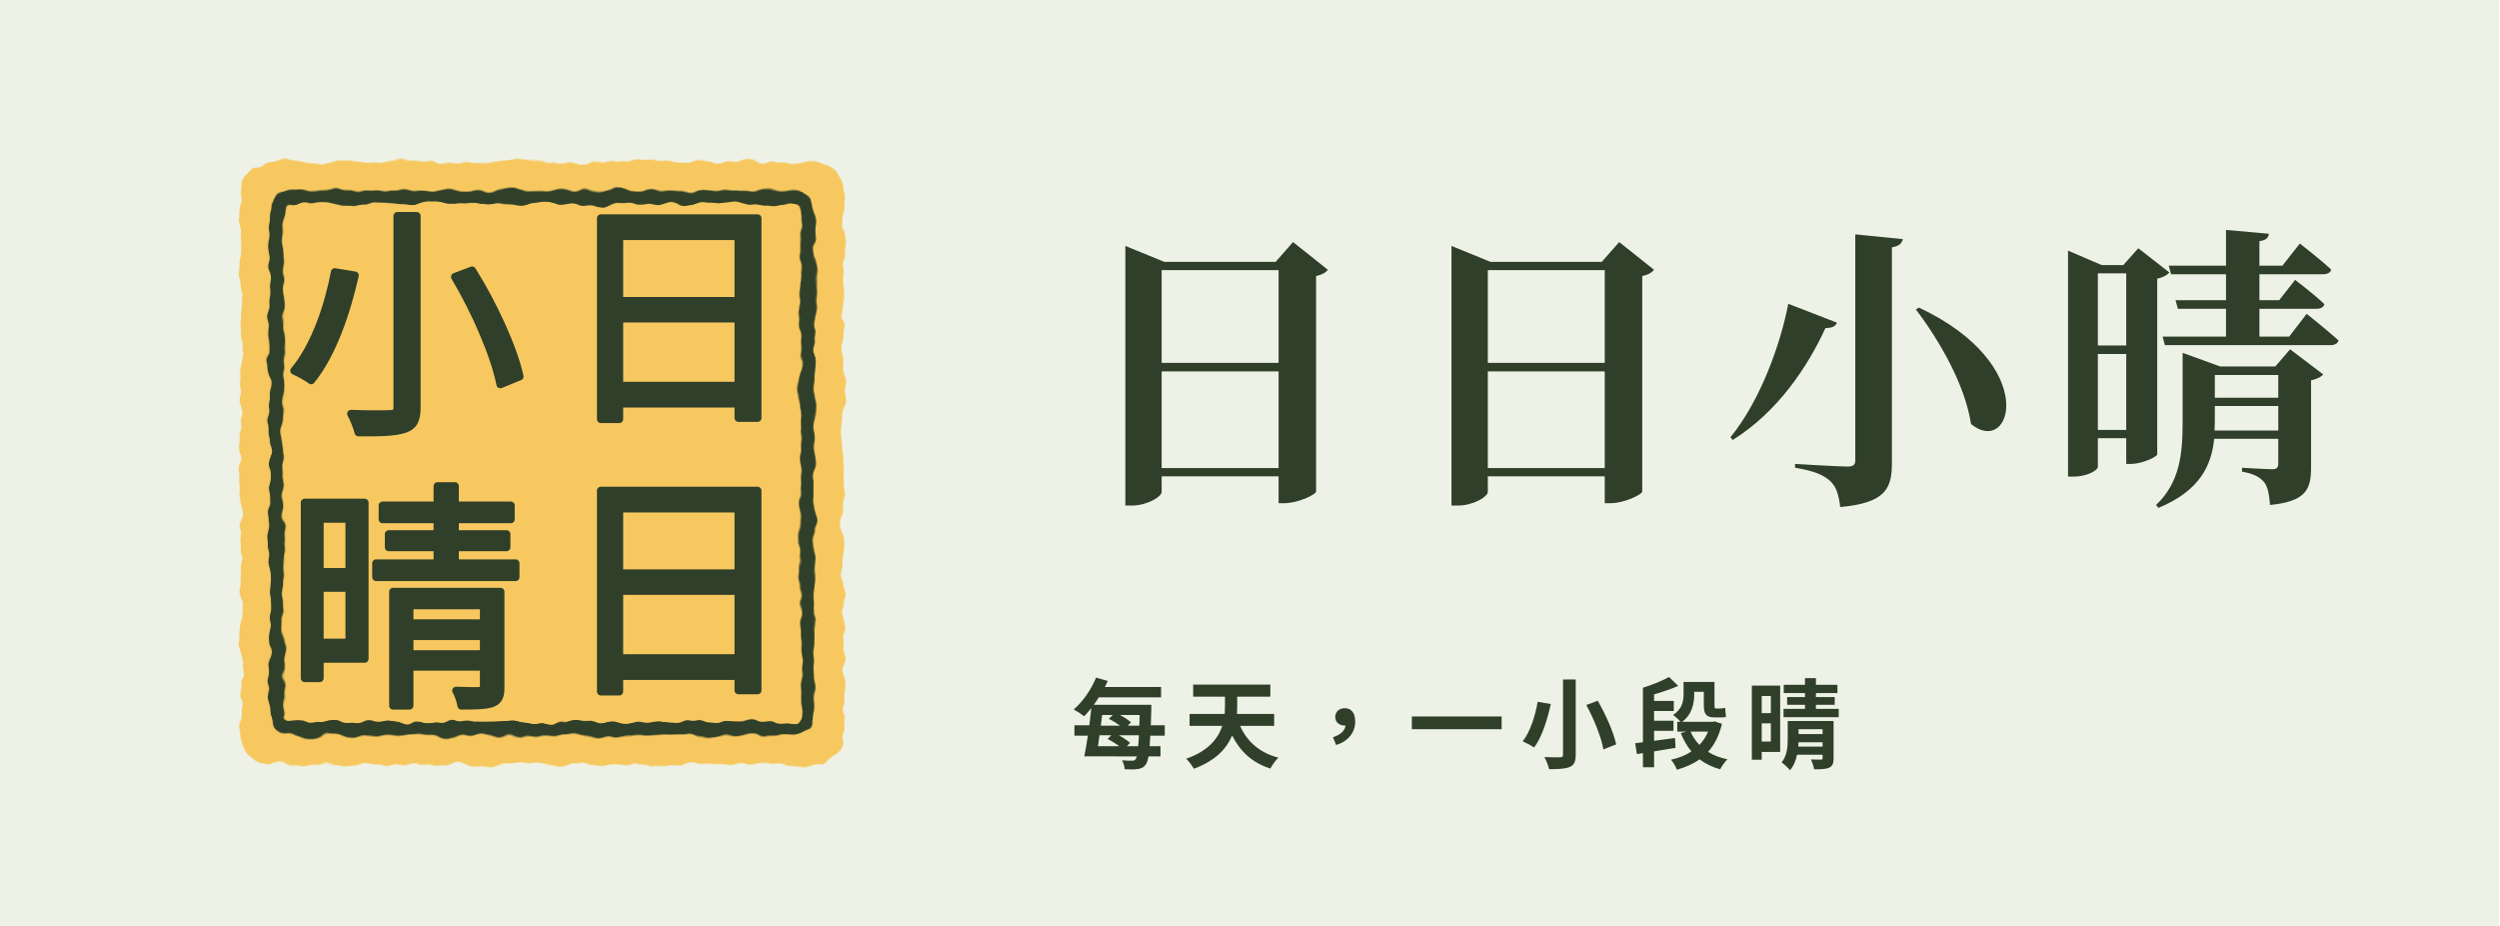
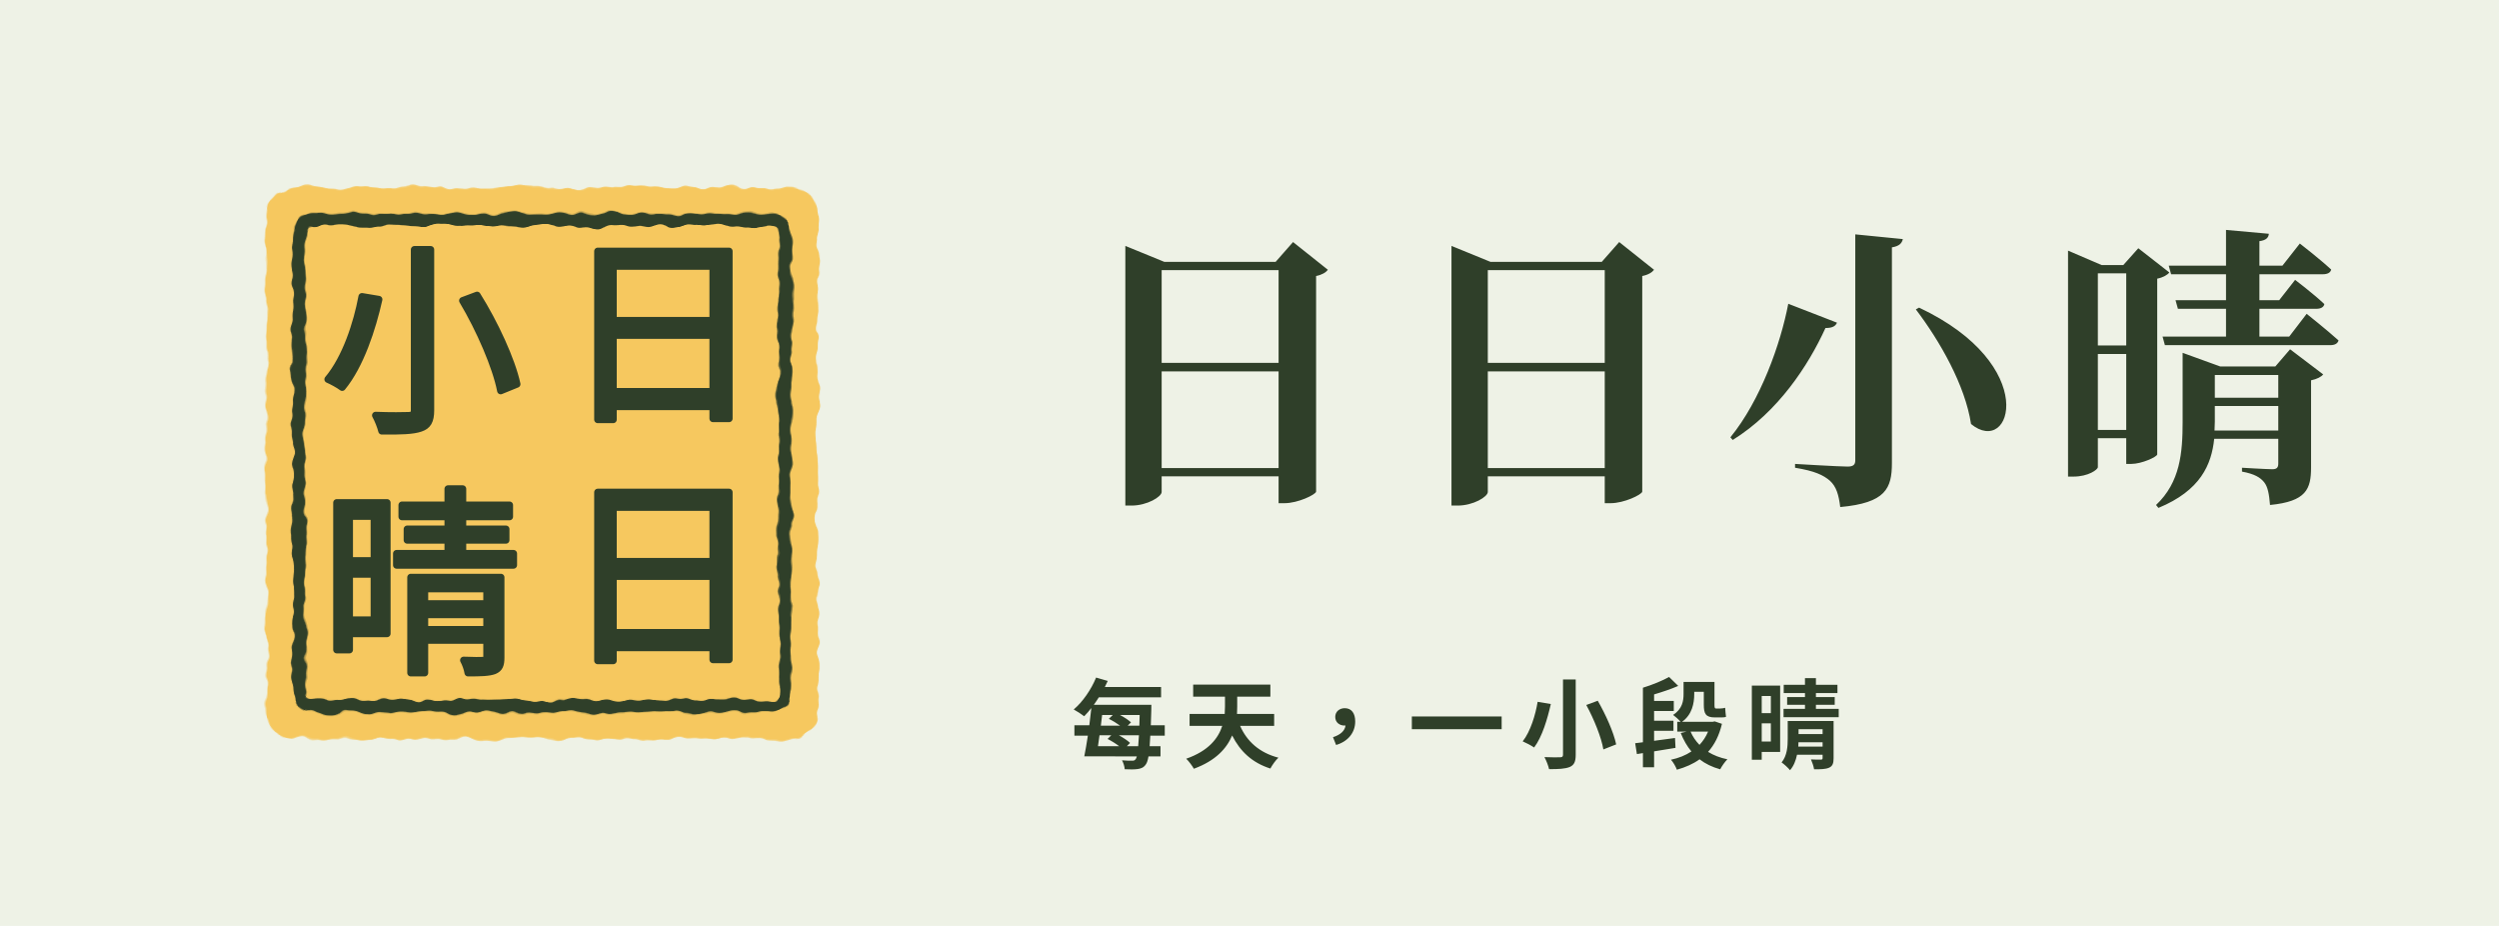
<svg xmlns="http://www.w3.org/2000/svg" width="1134" height="420" viewBox="0 0 1134 420">
  <defs>
    <pattern id="hatch" width="18" height="18" patternUnits="userSpaceOnUse" patternTransform="rotate(45)">
      <rect width="18" height="18" fill="#EEF2E6" />
      <line x1="0" y1="0" x2="0" y2="18" stroke="#2F3F29" stroke-width="6" />
    </pattern>
    <filter id="sh" x="-25%" y="-25%" width="150%" height="150%">
      <feDropShadow dx="0" dy="10" stdDeviation="9" flood-color="#5A4636" flood-opacity=".28" />
    </filter>
    <filter id="rough" x="-5%" y="-5%" width="110%" height="110%">
      <feTurbulence type="fractalNoise" baseFrequency=".05" numOctaves="2" seed="4" />
      <feDisplacementMap in="SourceGraphic" scale="9" />
    </filter>
  </defs>
  <rect width="1134" height="420" fill="#EEF2E6" />
  <g data-layer="sym">
-     <g transform="translate(246.0 210) scale(0.5064084)">
+     <g transform="translate(246.0 210) scale(0.4633099)">
      <g data-layer="a">
        <g filter="url(#rough)">
          <rect x="-270" y="-270" width="540" height="540" rx="26" fill="#F6C85F" />
          <rect x="-238" y="-238" width="476" height="476" rx="12" fill="none" stroke="#2F3F29" stroke-width="12" />
        </g>
      </g>
      <g data-layer="b">
-         <text x="-229.0" y="-44.5" font-family="'LXGW WenKai TC',serif" font-weight="400" font-size="214" letter-spacing="0" text-anchor="start" fill="#2F3F29" stroke="#2F3F29" stroke-width="7" stroke-linejoin="round">小</text>
-         <text x="15.0" y="-54.0" font-family="'LXGW WenKai TC',serif" font-weight="400" font-size="214" letter-spacing="0" text-anchor="start" fill="#2F3F29" stroke="#2F3F29" stroke-width="7" stroke-linejoin="round">日</text>
-         <text x="-229.0" y="200.5" font-family="'LXGW WenKai TC',serif" font-weight="400" font-size="214" letter-spacing="0" text-anchor="start" fill="#2F3F29" stroke="#2F3F29" stroke-width="7" stroke-linejoin="round">晴</text>
-         <text x="15.0" y="190.0" font-family="'LXGW WenKai TC',serif" font-weight="400" font-size="214" letter-spacing="0" text-anchor="start" fill="#2F3F29" stroke="#2F3F29" stroke-width="7" stroke-linejoin="round">日</text>
+         <text x="-216.0" y="-47.0" font-family="'LXGW WenKai TC',serif" font-weight="400" font-size="196" letter-spacing="0" text-anchor="start" fill="#2F3F29" stroke="#2F3F29" stroke-width="7" stroke-linejoin="round">小</text>
+         <text x="20.0" y="-56.0" font-family="'LXGW WenKai TC',serif" font-weight="400" font-size="196" letter-spacing="0" text-anchor="start" fill="#2F3F29" stroke="#2F3F29" stroke-width="7" stroke-linejoin="round">日</text>
+         <text x="-216.0" y="190.0" font-family="'LXGW WenKai TC',serif" font-weight="400" font-size="196" letter-spacing="0" text-anchor="start" fill="#2F3F29" stroke="#2F3F29" stroke-width="7" stroke-linejoin="round">晴</text>
+         <text x="20.0" y="180.0" font-family="'LXGW WenKai TC',serif" font-weight="400" font-size="196" letter-spacing="0" text-anchor="start" fill="#2F3F29" stroke="#2F3F29" stroke-width="7" stroke-linejoin="round">日</text>
      </g>
    </g>
  </g>
  <g data-layer="txt">
    <text x="486.0" y="218.2" font-family="'Noto Serif CJK TC',serif" font-weight="700" font-size="134" letter-spacing="14" text-anchor="start" fill="#2F3F29">日日小晴</text>
  </g>
  <g data-layer="sub">
    <text x="486.0" y="345.0" font-family="'Noto Sans CJK TC',sans-serif" font-weight="700" font-size="44" letter-spacing="7" text-anchor="start" fill="#2F3F29">每天，一小段晴</text>
  </g>
</svg>
